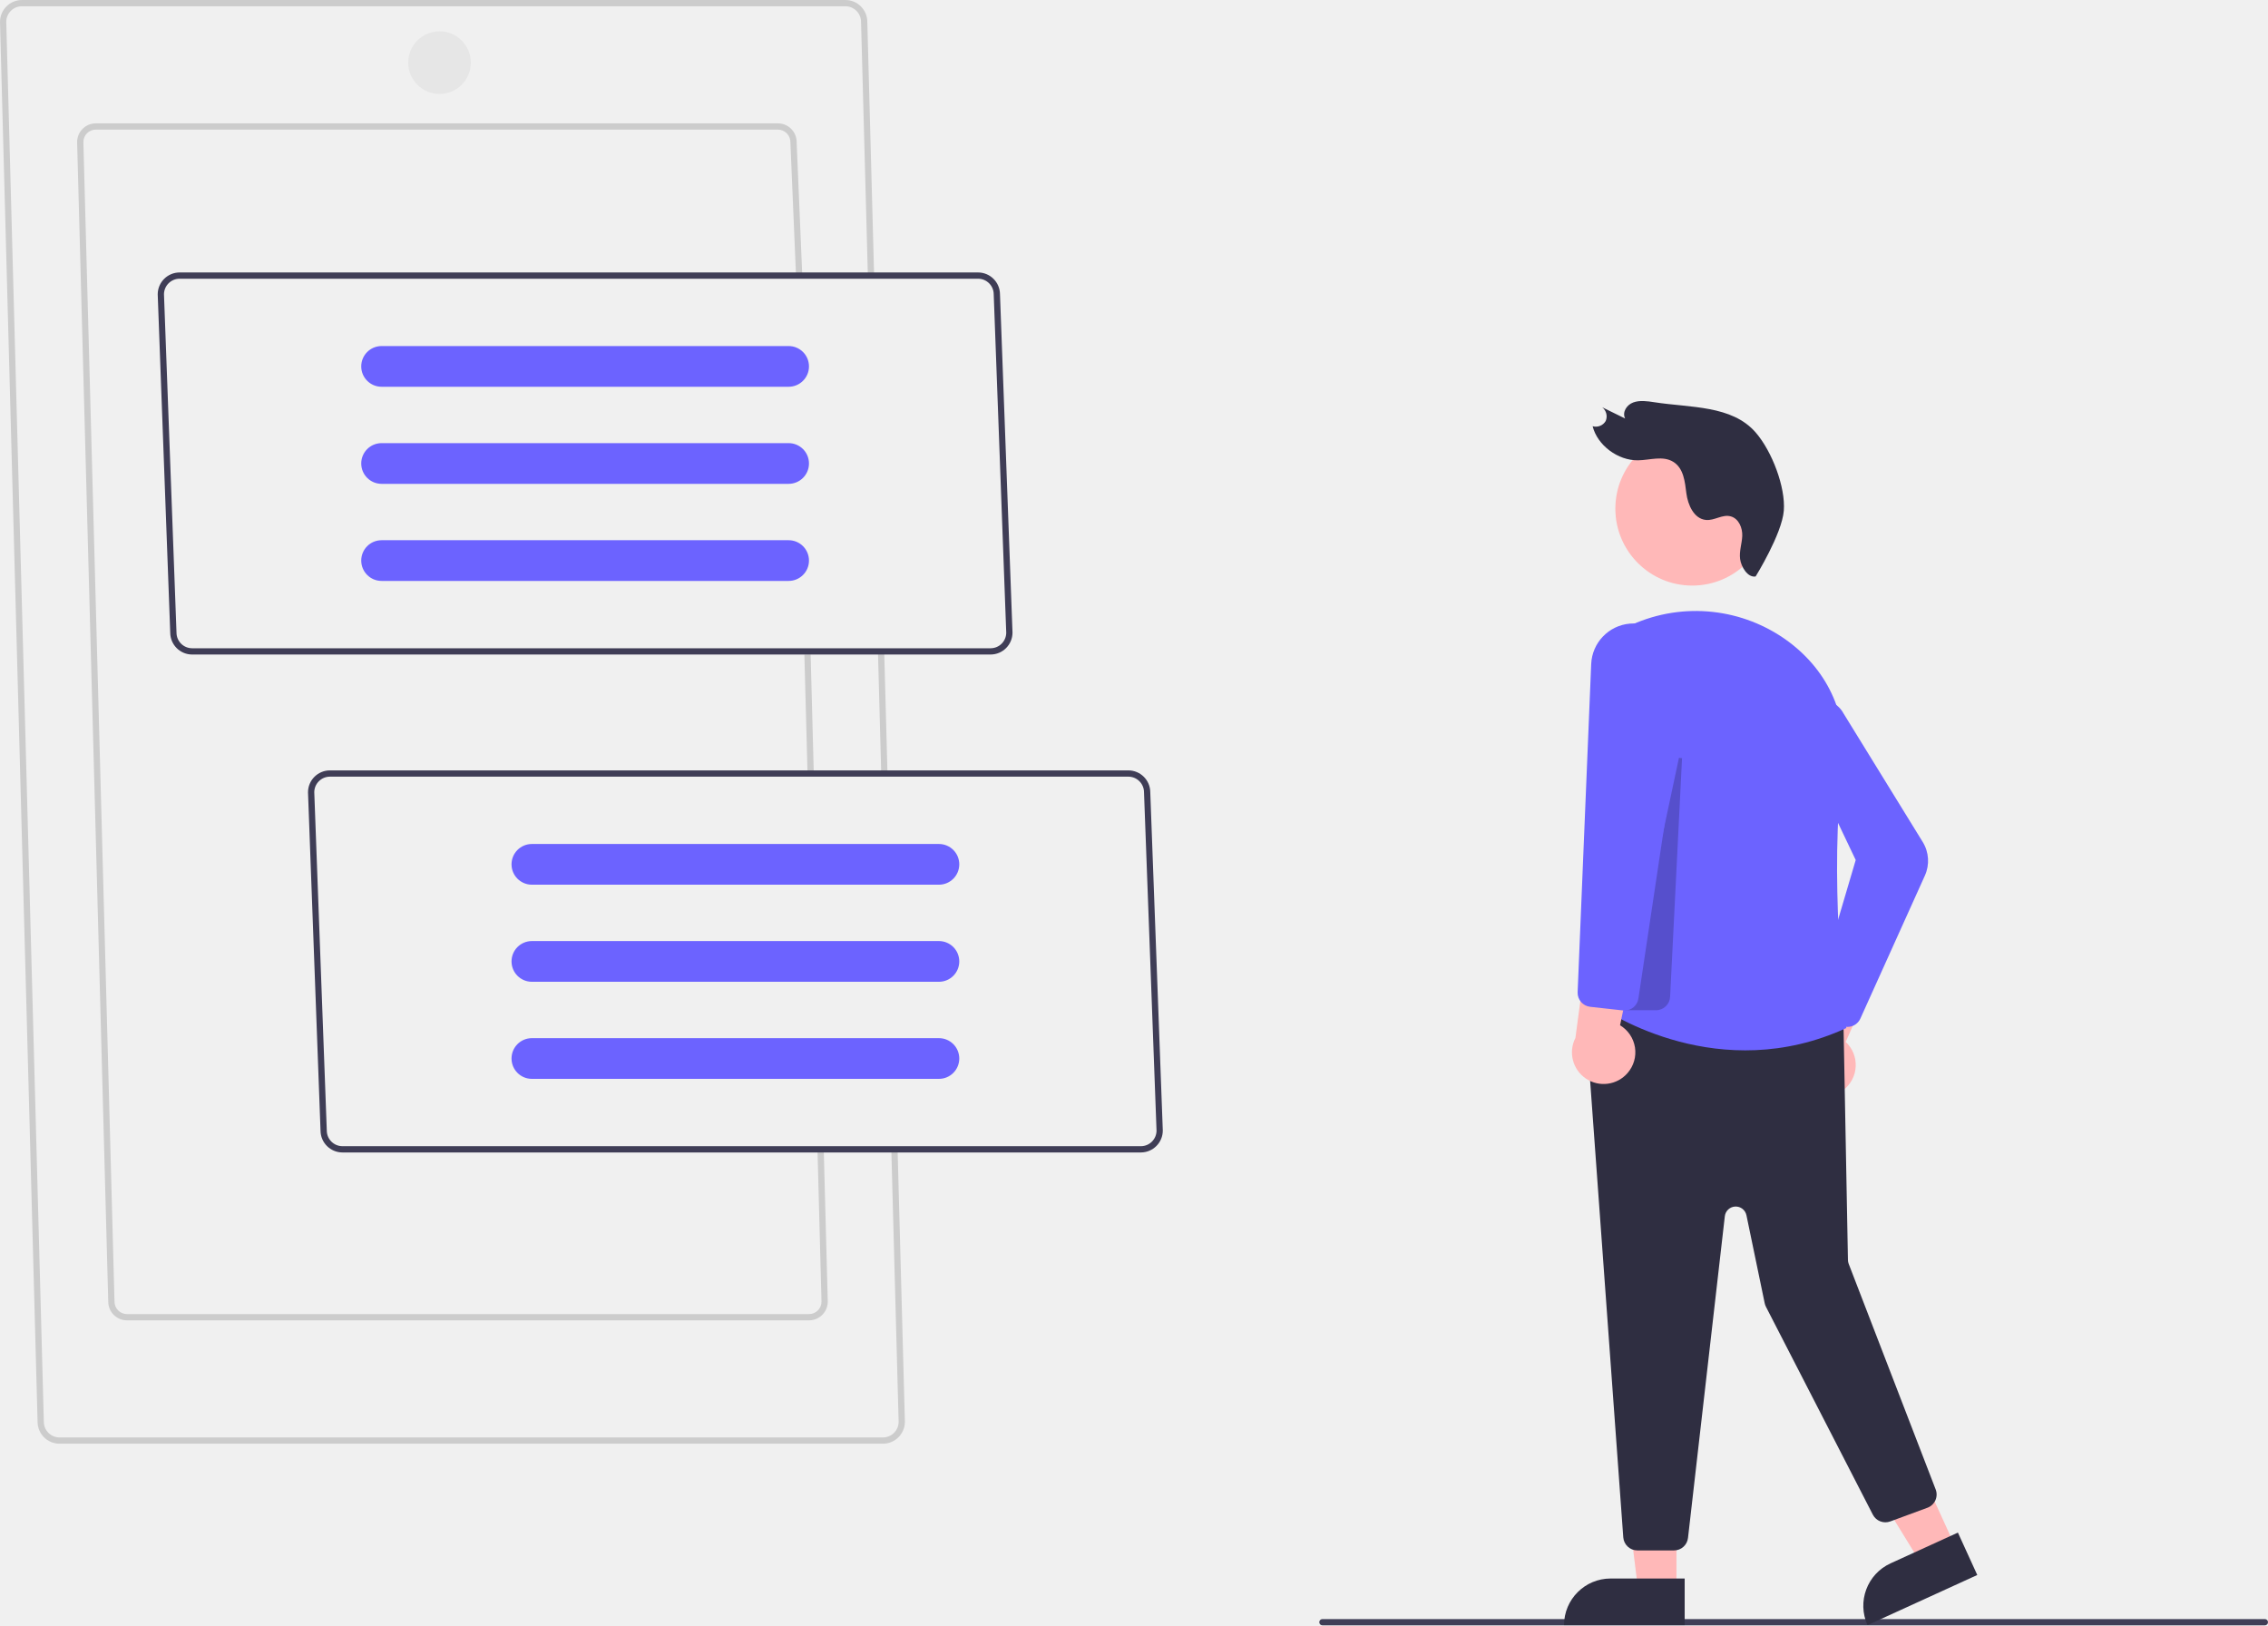
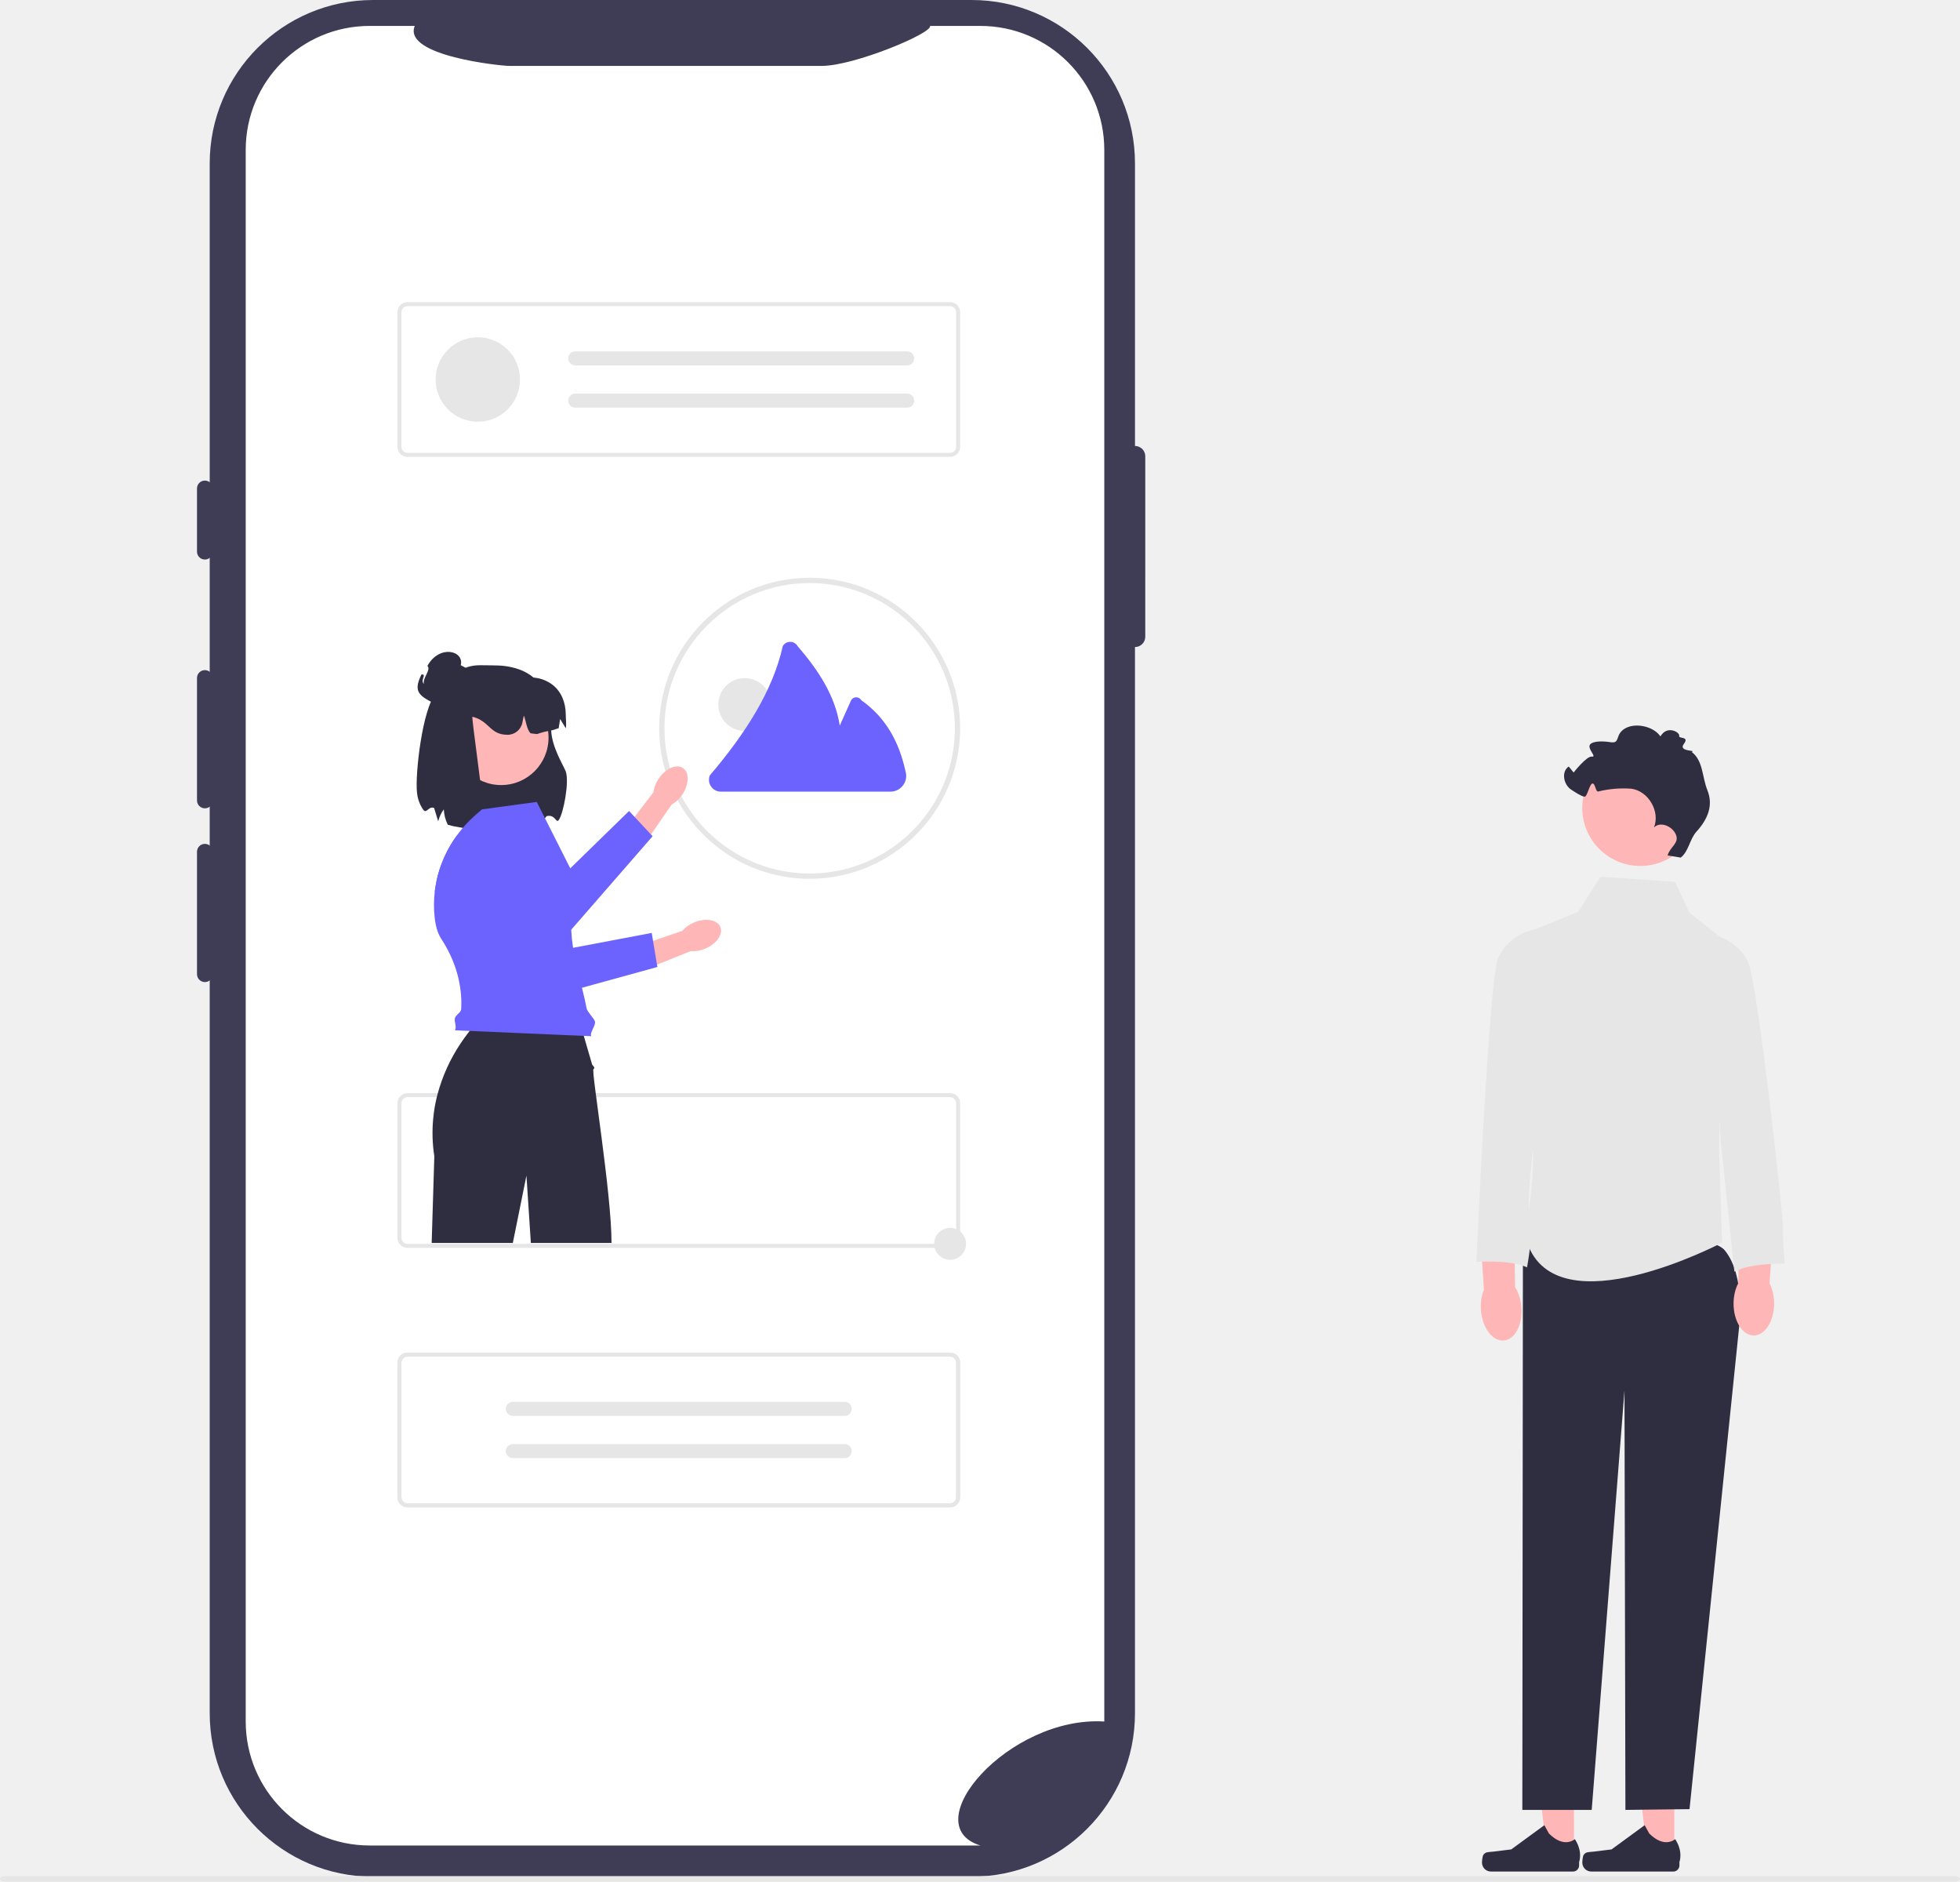
- <svg xmlns="http://www.w3.org/2000/svg" data-name="Layer 1" width="724.346" height="519" viewBox="0 0 724.346 519">
-   <path d="M961.173,709.5h-301a1,1,0,0,1,0-2h301a1,1,0,0,1,0,2Z" transform="translate(-237.8269 -190.5)" fill="#3f3d56" />
-   <polygon points="535.418 507.548 523.159 507.548 517.326 460.26 535.421 460.261 535.418 507.548" fill="#ffb8b8" />
-   <path d="M514.401,504.045h23.644a0,0,0,0,1,0,0v14.887a0,0,0,0,1,0,0H499.515a0,0,0,0,1,0,0v0A14.887,14.887,0,0,1,514.401,504.045Z" fill="#2f2e41" />
-   <polygon points="624.374 493.661 613.222 498.754 588.269 458.165 604.727 450.648 624.374 493.661" fill="#ffb8b8" />
-   <path d="M844.325,687.215H867.969a0,0,0,0,1,0,0v14.887a0,0,0,0,1,0,0H829.438a0,0,0,0,1,0,0v0A14.887,14.887,0,0,1,844.325,687.215Z" transform="translate(-449.7177 224.8962) rotate(-24.54855)" fill="#2f2e41" />
-   <path d="M826.498,538.605a10.056,10.056,0,0,0,.801-15.399l14.412-32.7-18.309,3.103-10.879,30.577A10.11,10.11,0,0,0,826.498,538.605Z" transform="translate(-237.8269 -190.5)" fill="#ffb8b8" />
-   <path d="M772.464,685.579H760.752a4.517,4.517,0,0,1-4.488-4.174L743.877,510.847a4.5,4.5,0,0,1,4.925-4.805l73.735,7.193a4.501,4.501,0,0,1,4.062,4.394l1.419,75.235a3.492,3.492,0,0,0,.234,1.193l27.785,72.053a4.499,4.499,0,0,1-2.643,5.841l-11.868,4.373a4.501,4.501,0,0,1-5.557-2.164L801.836,607.791a4.475,4.475,0,0,1-.404-1.143L795.601,578.555a3.5,3.5,0,0,0-6.904.312l-11.762,102.724A4.499,4.499,0,0,1,772.464,685.579Z" transform="translate(-237.8269 -190.5)" fill="#2f2e41" />
-   <circle cx="540.469" cy="162.426" r="24.561" fill="#ffb8b8" />
-   <path d="M748.551,511.832c3.144,2.169,38.567,25.512,78.942,6.945-.523-4.509-5.562-49.779-1.161-83.152,2.088-15.834-4.218-30.503-17.299-40.246a49.733,49.733,0,0,0-50.02-5.401h-0q-.994.445-2.002.927Z" transform="translate(-237.8269 -190.5)" fill="#6c63ff" />
-   <path d="M827.876,518.406a4.486,4.486,0,0,1-3.312-1.46l-5.373-5.861a4.523,4.523,0,0,1-.998-4.315l12.305-41.647L811.776,425.805a8.333,8.333,0,0,1-.57-5.546,8.309,8.309,0,0,1,15.387-1.966l25.309,41.067a11.451,11.451,0,0,1,.69,10.73l-20.61,45.665a4.489,4.489,0,0,1-3.39,2.592A4.567,4.567,0,0,1,827.876,518.406Z" transform="translate(-237.8269 -190.5)" fill="#6c63ff" />
-   <path d="M766.727,513.079h-9.812l17.128-80.604.988.129L771.221,508.805A4.497,4.497,0,0,1,766.727,513.079Z" transform="translate(-237.8269 -190.5)" opacity="0.2" />
-   <path d="M757.648,533.119a10.056,10.056,0,0,0-2.413-15.229l7.308-34.98-17.265,6.837-4.293,32.169A10.11,10.11,0,0,0,757.648,533.119Z" transform="translate(-237.8269 -190.5)" fill="#ffb8b8" />
-   <path d="M756.658,513.18a4.693,4.693,0,0,1-.508-.028l-10.465-1.163a4.515,4.515,0,0,1-3.999-4.658l4.33-104.782a13.528,13.528,0,0,1,26.735-2.315l2.789,12.83-.014.091L761.098,509.346A4.485,4.485,0,0,1,756.658,513.18Z" transform="translate(-237.8269 -190.5)" fill="#6c63ff" />
-   <path d="M798.532,374.579c-2.547.437-4.643-3.108-4.96-5.602s.592-4.881.691-7.358-1.069-5.488-3.642-6.223c-2.697-.77-5.198,1.394-7.959,1.133-3.848-.363-5.78-4.866-6.246-8.509s-.832-7.957-4.165-10.034c-3.322-2.071-7.432-.564-11.249-.5-6.452.109-13.019-4.811-14.527-10.882a3.66,3.66,0,0,0,4.175-1.672,3.704,3.704,0,0,0-1.114-4.378l7.313,3.581c-.999-2.034.51-4.351,2.588-5.121s4.495-.424,6.788-.068c11.45,1.779,24.713.902,32.308,9.633,5.261,6.047,9.591,17.554,9,25S798.532,374.579,798.532,374.579Z" transform="translate(-237.8269 -190.5)" fill="#2f2e41" />
-   <path d="M519.827,651.5h-263a7.008,7.008,0,0,1-7-7L237.827,197.527A7.013,7.013,0,0,1,244.827,190.5h263a7.008,7.008,0,0,1,7,7l2.174,80.973-1.999.054-2.175-81A5.012,5.012,0,0,0,507.827,192.5h-263a5.006,5.006,0,0,0-5,5L251.826,644.473A5.012,5.012,0,0,0,256.827,649.5h263a5.006,5.006,0,0,0,5-5l-2.335-86.973,1.999-.054,2.336,87A7.013,7.013,0,0,1,519.827,651.5Z" transform="translate(-237.8269 -190.5)" fill="#ccc" />
-   <rect x="518.738" y="398.493" width="2" height="38.4" transform="translate(-248.8492 -176.4015) rotate(-1.53781)" fill="#ccc" />
-   <path d="M496.226,612.109H278.367a5.977,5.977,0,0,1-5.97-5.97L262.457,235.888a5.982,5.982,0,0,1,5.97-5.997H486.286a5.977,5.977,0,0,1,5.97,5.97l1.8,42.597-1.998.084-1.801-42.639a3.985,3.985,0,0,0-3.971-4.012H268.427a3.975,3.975,0,0,0-3.97,3.97l9.94,370.251a3.981,3.981,0,0,0,3.971,3.997H496.226a3.975,3.975,0,0,0,3.97-3.97l-1.287-48.613,1.999-.053,1.288,48.639A5.982,5.982,0,0,1,496.226,612.109Z" transform="translate(-237.8269 -190.5)" fill="#ccc" />
-   <rect x="495.229" y="399.493" width="2" height="38.013" transform="translate(-248.727 -177.2229) rotate(-1.51626)" fill="#ccc" />
-   <path d="M554.197,399.5h-255a7.008,7.008,0,0,1-7-6.942L288.197,284.5a7.008,7.008,0,0,1,7-7h255a7.008,7.008,0,0,1,7,6.942L561.197,392.5A7.008,7.008,0,0,1,554.197,399.5ZM290.197,284.447,294.197,392.5a5.006,5.006,0,0,0,5,5h255a5.006,5.006,0,0,0,5-4.947L555.197,284.5a5.006,5.006,0,0,0-5-5h-255A5.006,5.006,0,0,0,290.197,284.447Z" transform="translate(-237.8269 -190.5)" fill="#3f3d56" />
-   <path d="M602.197,558.5h-255a7.008,7.008,0,0,1-7-6.942L336.197,443.5a7.008,7.008,0,0,1,7-7h255a7.008,7.008,0,0,1,7,6.942L609.197,551.5A7.008,7.008,0,0,1,602.197,558.5ZM338.197,443.447,342.197,551.5a5.006,5.006,0,0,0,5,5h255a5.006,5.006,0,0,0,5-4.947L603.197,443.5a5.006,5.006,0,0,0-5-5h-255A5.006,5.006,0,0,0,338.197,443.447Z" transform="translate(-237.8269 -190.5)" fill="#3f3d56" />
-   <path d="M407.697,460a6.5,6.5,0,0,0,0,13h130a6.5,6.5,0,0,0,0-13Z" transform="translate(-237.8269 -190.5)" fill="#6c63ff" />
-   <path d="M407.697,491a6.5,6.5,0,0,0,0,13h130a6.5,6.5,0,0,0,0-13Z" transform="translate(-237.8269 -190.5)" fill="#6c63ff" />
-   <path d="M407.697,522a6.5,6.5,0,0,0,0,13h130a6.5,6.5,0,0,0,0-13Z" transform="translate(-237.8269 -190.5)" fill="#6c63ff" />
-   <path d="M359.697,301a6.5,6.5,0,0,0,0,13h130a6.5,6.5,0,0,0,0-13Z" transform="translate(-237.8269 -190.5)" fill="#6c63ff" />
-   <path d="M359.697,332a6.5,6.5,0,0,0,0,13h130a6.5,6.5,0,0,0,0-13Z" transform="translate(-237.8269 -190.5)" fill="#6c63ff" />
-   <path d="M359.697,363a6.5,6.5,0,0,0,0,13h130a6.5,6.5,0,0,0,0-13Z" transform="translate(-237.8269 -190.5)" fill="#6c63ff" />
-   <circle cx="140.37" cy="20" r="10" fill="#e6e6e6" />
+ <svg xmlns="http://www.w3.org/2000/svg" width="742.417" height="712.574" viewBox="0 0 742.417 712.574">
+   <g>
+     <polygon points="596.195 702.752 586.165 702.751 581.393 664.061 596.197 664.062 596.195 702.752" fill="#ffb6b6" />
+     <path d="M561.829,702.524h0c-.312,.526-.477,2.224-.477,2.835h0c0,1.88,1.524,3.404,3.404,3.404h31.064c1.283,0,2.323-1.04,2.323-2.323v-1.293s1.537-3.887-1.627-8.678c0,0-3.932,3.751-9.808-2.124l-1.733-3.139-12.542,9.173-6.952,.856c-1.521,.187-2.869-.029-3.652,1.289h-0Z" fill="#2f2e41" />
+   </g>
+   <g>
+     <polygon points="634.195 702.752 624.165 702.751 619.393 664.061 634.197 664.062 634.195 702.752" fill="#ffb6b6" />
+     <path d="M599.829,702.524h0c-.312,.526-.477,2.224-.477,2.835h0c0,1.88,1.524,3.404,3.404,3.404h31.064c1.283,0,2.323-1.04,2.323-2.323v-1.293s1.537-3.887-1.627-8.678c0,0-3.932,3.751-9.808-2.124l-1.733-3.139-12.542,9.173-6.952,.856c-1.521,.187-2.869-.029-3.652,1.289h-0Z" fill="#2f2e41" />
+   </g>
+   <path d="M576.862,470.555l-.222,214.858h26.277l12.411-158.882,.354,158.882,24.286-.284,18.8-182.77s2.531-19.083-5.444-28.836c-7.975-9.753-76.462-2.968-76.462-2.968v0Z" fill="#2f2e41" />
+   <path d="M576.278,495.013c.535,6.646-2.459,12.31-6.689,12.651-4.229,.341-8.092-4.771-8.627-11.418-.234-2.909,.208-5.63,1.134-7.799l-1.915-28.191,13.248-.617,.481,27.856c1.261,1.993,2.133,4.608,2.367,7.517Z" fill="#ffb6b6" />
+   <path id="b-641" d="M429.914,168.892h0V61.915C429.914,27.72,402.194,0,367.999,0H141.349c-34.195-.001-61.915,27.719-61.916,61.914V648.798c0,34.195,27.72,61.915,61.915,61.915h226.648c34.195,0,61.915-27.72,61.915-61.915V245.04h0c2.154,0,3.9-1.746,3.9-3.9l.003-68.348c0-2.154-1.746-3.9-3.9-3.9Z" fill="#3f3d56" />
+   <path id="c-642" d="M418.287,56.767V651.942c-36.184-2.223-72.007,39.266-46.942,46.952H140.045c-25.936,.004-46.965-21.016-46.973-46.952V56.767c.008-25.935,21.036-46.954,46.971-46.951h17.058c-4.645,11.424,32.846,15.14,35.72,15.144h118.459c12.332-.016,42.084-12.482,41.001-15.144h19.055c25.925,.004,46.942,21.017,46.951,46.942l0,.009h-0Z" fill="#fff" />
+   <path id="d-643" d="M359.881,472.576H154.344c-2.101-.002-3.804-1.705-3.806-3.806v-50.984c.003-2.101,1.705-3.803,3.806-3.806h205.537c2.101,.003,3.803,1.705,3.806,3.806v50.985c-.003,2.1-1.706,3.802-3.806,3.805Zm-205.537-57.074c-1.261,.001-2.283,1.023-2.284,2.284v50.985c.001,1.261,1.023,2.283,2.284,2.284h205.537c1.261-.001,2.283-1.023,2.284-2.284v-50.985c-.001-1.261-1.023-2.283-2.284-2.284H154.344Z" fill="#e6e6e6" />
+   <path id="e-644" d="M359.881,570.835H154.344c-2.101-.002-3.804-1.705-3.806-3.806v-50.984c.003-2.101,1.705-3.803,3.806-3.806h205.537c2.101,.003,3.803,1.705,3.806,3.806v50.985c-.003,2.101-1.705,3.803-3.806,3.806v-.001Zm-205.537-57.074c-1.261,.001-2.283,1.023-2.284,2.284v50.985c.001,1.261,1.023,2.283,2.284,2.284h205.537c1.261-.001,2.283-1.023,2.284-2.284v-50.985c-.001-1.261-1.023-2.283-2.284-2.284H154.344Z" fill="#e6e6e6" />
+   <path id="f-645" d="M740.479,712.574H1.938c-1.071,0-1.938-.468-1.938-1.045s.868-1.045,1.938-1.045H740.479c1.07,0,1.938,.468,1.938,1.045s-.867,1.045-1.938,1.045Z" fill="#e6e6e6" />
+   <path id="g-646" d="M165.238,262.39c.231-.257,.462-.5,.7-.749,5.8-6.1,8.849-9.716,15.928-9.716,1.313,0,7.104,.06,8.304,.179,4.971,.487,8.946,1.985,11.926,4.494,4.4,3.704,6.606,9.584,6.617,17.641,0,.446,.026,1.277,.067,2.38,.262,6.428,4.672,13.255,5.528,15.574,1.39,3.776-.856,15.871-2.656,18.338-1.046,1.441-1.257-2.171-4.472-1.494-.59,.128-3.059,4.9-3.726,4.992-3.447,.457-6.923,.663-10.4,.616-.456,0-.913,0-1.39-.01h-.005c-1.647-.01-3.406-.057-5.273-.128-4.957-.101-9.895-.653-14.753-1.647h-.005c-.641-.144-1.272-.308-1.888-.482l-.113-.031-.051-.1c-.879-1.789-1.38-3.739-1.472-5.73-.94,1.268-1.633,2.702-2.042,4.227l-.077,.293-1.556-5.042c-2.169-.933-2.77,2.486-4.169,.585-1.338-1.983-2.14-4.279-2.329-6.664-.701-6.477,1.962-31.566,7.307-37.526Z" fill="#2f2e41" />
+   <path id="h-647" d="M163.509,470.703h30.742l5.155-25.489,1.672,25.489h30.557c.015-18.891-7.773-65.432-6.841-65.823s-.475-1.631-.475-1.631l-4.984-17.114-.467-1.611h-35.584c-2.048,1.924-3.937,4.01-5.648,6.238-.58,.739-1.185,1.539-1.806,2.4-.431,.61-.877,1.252-1.323,1.924-3.965,5.903-6.929,12.419-8.772,19.287v.005c-.313,1.175-.59,2.377-.831,3.606v.005c-.215,1.093-.405,2.2-.554,3.334-.113,.826-.21,1.662-.282,2.508-.428,4.689-.278,9.413,.446,14.065l-1.005,32.807Z" fill="#2f2e41" />
+   <circle id="i" cx="189.828" cy="279.359" r="17.946" fill="#ffb6b6" />
+   <path id="j-648" d="M178.036,257.055h17.569c2.125-.495,4.315-.649,6.489-.457,2.671,.204,5.223,1.19,7.336,2.837,3.144,2.524,4.878,6.546,4.878,11.326-.009,1.528,.305,3.54,0,5.038l-2.136-3.521-.565,3.521c-1.621,.415-1.201,.497-2.829,.82-.39,.077-.785,.154-1.18,.226-2.134,.395-4.169,1.15-4.169,1.15l-2.423-.278c-1.514-1.392-1.768-4.831-2.577-6.722-.158,.552-.353,1.524-.543,2.577-.489,2.711-2.855,4.696-5.61,4.698l-.047-0c-6.74-.005-6.738-5.223-13.282-6.836-.431-.1,3.969,30.405,3.544,30.292l-13.479-8.665,1.74-28.721c.004-4.021,3.263-7.28,7.284-7.284l-0,0h-0Z" fill="#2f2e41" />
+   <path id="k-649" d="M159.618,255.463c-3.235,6.614-.882,8.1,5.732,11.336,6.614,3.235,14.985,6.995,18.22,.38,3.235-6.614-2.431-12.019-9.045-15.254,1.412-5.482-8.046-7.994-12.637,.256,1.577,1.318-2.054,4.9-1.273,6.801-1.612-1.301,1.182-3.793-.874-3.541-.041,.007-.079,.013-.123,.021l0,0Z" fill="#2f2e41" />
+   <path id="l-650" d="M359.881,570.835H154.344c-2.101-.002-3.804-1.705-3.806-3.806v-50.984c.003-2.101,1.705-3.803,3.806-3.806h205.537c2.101,.003,3.803,1.705,3.806,3.806v50.985c-.003,2.101-1.705,3.803-3.806,3.806v-.001Zm-205.537-57.074c-1.261,.001-2.283,1.023-2.284,2.284v50.985c.001,1.261,1.023,2.283,2.284,2.284h205.537c1.261-.001,2.283-1.023,2.284-2.284v-50.985c-.001-1.261-1.023-2.283-2.284-2.284H154.344Z" fill="#e6e6e6" />
+   <path id="m-651" d="M194.259,530.879c-1.472,0-2.664,1.193-2.664,2.664s1.193,2.664,2.664,2.664h125.605c1.471,.056,2.709-1.09,2.765-2.561,.056-1.471-1.09-2.709-2.561-2.765-.039-.001-.078-.002-.117-.002h-125.692v-.001h0Z" fill="#e6e6e6" />
+   <path id="n-652" d="M194.259,546.865c-1.472,0-2.664,1.193-2.664,2.664s1.193,2.664,2.664,2.664h125.605c1.471,.056,2.709-1.09,2.765-2.561,.056-1.471-1.09-2.709-2.561-2.765-.039-.001-.078-.002-.117-.002h-125.692v-.001h0Z" fill="#e6e6e6" />
+   <path id="o-653" d="M359.881,173.019H154.344c-2.101-.002-3.804-1.705-3.806-3.806v-50.984c.003-2.101,1.705-3.803,3.806-3.806h205.537c2.101,.003,3.803,1.705,3.806,3.806v50.985c-.003,2.101-1.705,3.803-3.806,3.806v-.001Zm-205.537-57.074c-1.261,.001-2.283,1.023-2.284,2.284v50.985c.001,1.261,1.023,2.283,2.284,2.284h205.537c1.261-.001,2.283-1.023,2.284-2.284v-50.985c-.001-1.261-1.023-2.283-2.284-2.284H154.344Z" fill="#e6e6e6" />
+   <path id="p-654" d="M217.908,133.063c-1.472,0-2.664,1.193-2.664,2.664s1.193,2.664,2.664,2.664h125.605c1.471,.056,2.709-1.09,2.765-2.561,.056-1.471-1.09-2.709-2.561-2.765-.039-.001-.078-.002-.117-.002h-125.692v-.001h0Z" fill="#e6e6e6" />
+   <path id="q-655" d="M217.908,149.049c-1.472,0-2.664,1.193-2.664,2.664s1.193,2.664,2.664,2.664h125.605c1.471,.056,2.709-1.09,2.765-2.561,.056-1.471-1.09-2.709-2.561-2.765-.039-.001-.078-.002-.117-.002h-125.692v-.001h0Z" fill="#e6e6e6" />
+   <circle id="r" cx="180.987" cy="143.72" r="15.986" fill="#e6e6e6" />
+   <path id="s-656" d="M634.448,333.951l-28.2-1.939-8.438,13.3-20.321,8.262v65.539c2.114,6.346,3.207,12.987,3.238,19.675-.078,13.057-3.433,28.438-2.272,31.807,11.36,32.943,73.837,0,73.837,0l-1.136-35.215,1.542-79.584-12.767-10.183-5.483-11.662Z" fill="#e6e6e6" />
+   <path id="t-657" d="M582.091,351.83l-.332,.056c-6.279,1.063-11.63,5.155-14.3,10.937-3.434,7.427-8.226,115.071-8.226,115.071,0,0,12.809-.972,19.184,2.075,0,0,2.878-15.853,1.154-18.61s1.505-30.328,1.505-30.328c7.009-18.326,4.243-48.487,1.015-79.201Z" fill="#e6e6e6" />
+   <path d="M672.011,493.695c-.024,6.668-3.483,12.061-7.726,12.046s-7.664-5.433-7.64-12.101c.01-2.919,.679-5.593,1.784-7.677l.455-28.252,13.253,.496-1.856,27.799c1.09,2.091,1.739,4.77,1.729,7.689h0Z" fill="#ffb6b6" />
+   <path id="u-658" d="M646.838,353.776l.335,.039c6.323,.746,11.871,4.562,14.829,10.2,3.8,7.244,13.713,99.464,13.396,101.147s.623,13.369,.623,13.369c0,0-12.842-.324-19.055,3.04l-5.126-48.743-5.002-79.052Z" fill="#e6e6e6" />
+   <g>
+     <path d="M77.61,181.995c-1.65,0-2.991,1.341-2.991,2.991v23.927c0,1.65,1.341,2.991,2.991,2.991s2.991-1.341,2.991-2.991v-23.927c0-1.65-1.341-2.991-2.991-2.991Z" fill="#3f3d56" />
+     <path d="M77.61,253.777c-1.65,0-2.991,1.341-2.991,2.991v46.359c0,1.65,1.341,2.991,2.991,2.991s2.991-1.341,2.991-2.991v-46.359c0-1.65-1.341-2.991-2.991-2.991Z" fill="#3f3d56" />
+     <path d="M77.61,319.576c-1.65,0-2.991,1.341-2.991,2.991v46.359c0,1.65,1.341,2.991,2.991,2.991s2.991-1.341,2.991-2.991v-46.359c0-1.65-1.341-2.991-2.991-2.991Z" fill="#3f3d56" />
+   </g>
+   <circle cx="282.09" cy="266.799" r="10" fill="#e6e6e6" />
+   <path d="M326.23,265.169c-.4-.69-1.12-1.11-1.92-1.11-.8,0-1.52,.42-1.92,1.11l-4.3,9.63c-1.705-11.215-8.039-20.928-15.98-30.12-.59-1.01-1.63-1.61-2.8-1.61-1.17,0-2.21,.6-2.8,1.61-3.756,16.812-14.049,33.033-27.637,48.956-1.184,2.951,.989,6.164,4.169,6.164h64.239c4.061,0,6.939-3.964,5.681-7.825-2.371-10.863-7.326-20.173-16.731-26.805Z" fill="#6c63ff" />
+   <path d="M306.69,218.799c-31.43,0-57,25.57-57,57,0,12.74,4.2,24.52,11.3,34.02,10.4,13.94,27.01,22.98,45.7,22.98,19.21,0,36.23-9.55,46.56-24.15,6.57-9.29,10.44-20.63,10.44-32.85,0-31.43-25.57-57-57-57v0Zm45.45,87.93c-9.91,14.52-26.59,24.07-45.45,24.07-18.35,0-34.62-9.03-44.61-22.87-6.54-9.04-10.39-20.15-10.39-32.13,0-30.33,24.67-55,55-55,30.32,0,55,24.67,55,55,0,11.46-3.52,22.11-9.55,30.93Z" fill="#e6e6e6" />
+   <g>
+     <path d="M249.497,294.886h0c2.611-3.883,6.73-5.684,9.201-4.023s2.358,6.156-.253,10.038c-1.143,1.7-2.575,3-4.031,3.786l-11.268,16.314-7.543-5.451,11.908-15.504c.178-1.645,.843-3.462,1.985-5.162h0l-0,0Z" fill="#ffb6b6" />
+     <path d="M247.2,316.68l-30.84,35.42-2.84,3.26-13.21-4.78-20.38-7.39h-.01l-15.24-5.52c.16-1.35,.38-2.69,.67-4.02,.31-1.46,.69-2.91,1.15-4.34,1.38-4.32,3.41-8.43,6.03-12.17,.98,.4,1.96,.88,2.95,1.43l22.72,9.84,12.64,5.47,5.17-5.04,22.27-21.72,2.08,2.23,.01,.01,6.21,6.66,.01,.01,.61,.65Z" fill="#6c63ff" />
+   </g>
+   <path d="M223.97,392.41l-51.64-2.23c.77-1.59-.4-3.24-.01-4.63,.35-1.21,2.31-2.18,2.37-3.31,.36-6.12-.57-16.08-7.59-26.77-1.45-2.22-2.16-5.12-2.49-8.35-.33-3.18-.3-6.34,.07-9.45,.16-1.35,.38-2.69,.67-4.02,.31-1.46,.69-2.91,1.15-4.34,1.38-4.32,3.41-8.43,6.03-12.17,.17-.26,.35-.51,.53-.76,.97-1.34,2.01-2.63,3.13-3.87,1.29-1.43,2.68-2.79,4.15-4.07l2.23-1.93,20.74-2.82,10.85,21.49,1.85,3.66,2,3.96c-1.15,5.39-1.66,10.18-1.74,14.55-.03,1.64,0,3.22,.09,4.75,.13,2.39,.37,4.66,.71,6.84,.82,5.35,2.13,10.21,3.36,15.13,.65,2.57,1.27,5.15,1.78,7.83,.24,1.26,2.77,3.74,3.13,4.88,.49,1.53-2.11,4.34-1.37,5.63Z" fill="#6c63ff" />
+   <g>
+     <path d="M262.963,349.306h0c4.322-1.793,8.75-1.018,9.891,1.733s-1.437,6.433-5.759,8.226c-1.892,.785-3.804,1.078-5.452,.928l-18.407,7.369-3.274-8.712,18.493-6.339c1.058-1.272,2.615-2.42,4.507-3.204h0l0-0Z" fill="#ffb6b6" />
+     <path d="M166.5,329.31c-.46,1.43-.84,2.88-1.15,4.34l34.2,46.17,20.88-5.75,28.58-7.87-.15-.89-1.5-9-.5-3.01-29.79,5.64-7.87,1.49-13.31-20.47h-.01l-7.69-11.83c-3.64-7.05-9.17-11.11-15.13-11.75l-6.56,12.93h-0Z" fill="#6c63ff" />
+   </g>
+   <circle cx="359.881" cy="471.055" r="6.04" fill="#e6e6e6" />
+   <circle id="v" cx="621.33" cy="305.945" r="21.995" fill="#ffb6b6" />
+   <path id="w-659" d="M636.636,324.772c3.059-2.394,3.356-6.957,5.966-9.834,4.364-4.809,6.415-9.984,4.129-15.682-2.022-5.04-1.592-11.236-5.948-14.48,2.139-.774-5.262,.001-2.979-3.03s-2.039-1.834-1.753-3.075-3.604-3.514-6.132-1.039c-.38,.372-.712,.79-.989,1.245-2.573-3.855-9.608-5.361-13.548-2.915-3.866,2.4-1.404,5.801-5.561,5.087-1.954-.336-6.172-.608-7.507,.858-1.254,1.584,2.704,4.813,.693,4.622-1.949-.368-6.94,6.026-6.94,6.026l-1.851-2.27c-2.941,1.917-1.975,6.918,.985,8.8,1.113,.708,3.687,2.473,4.981,2.633,1.047,.13,1.918-4.888,3-5,1.136-.118,1.147,3.281,2.236,3.014,4.104-1.006,8.342-1.356,12.556-1.037,6.437,.909,10.92,8.6,8.536,14.652,2.473-2.428,7.048-.413,8.329,2.807s-2.232,4.469-3.182,7.802" fill="#2f2e41" />
</svg>
